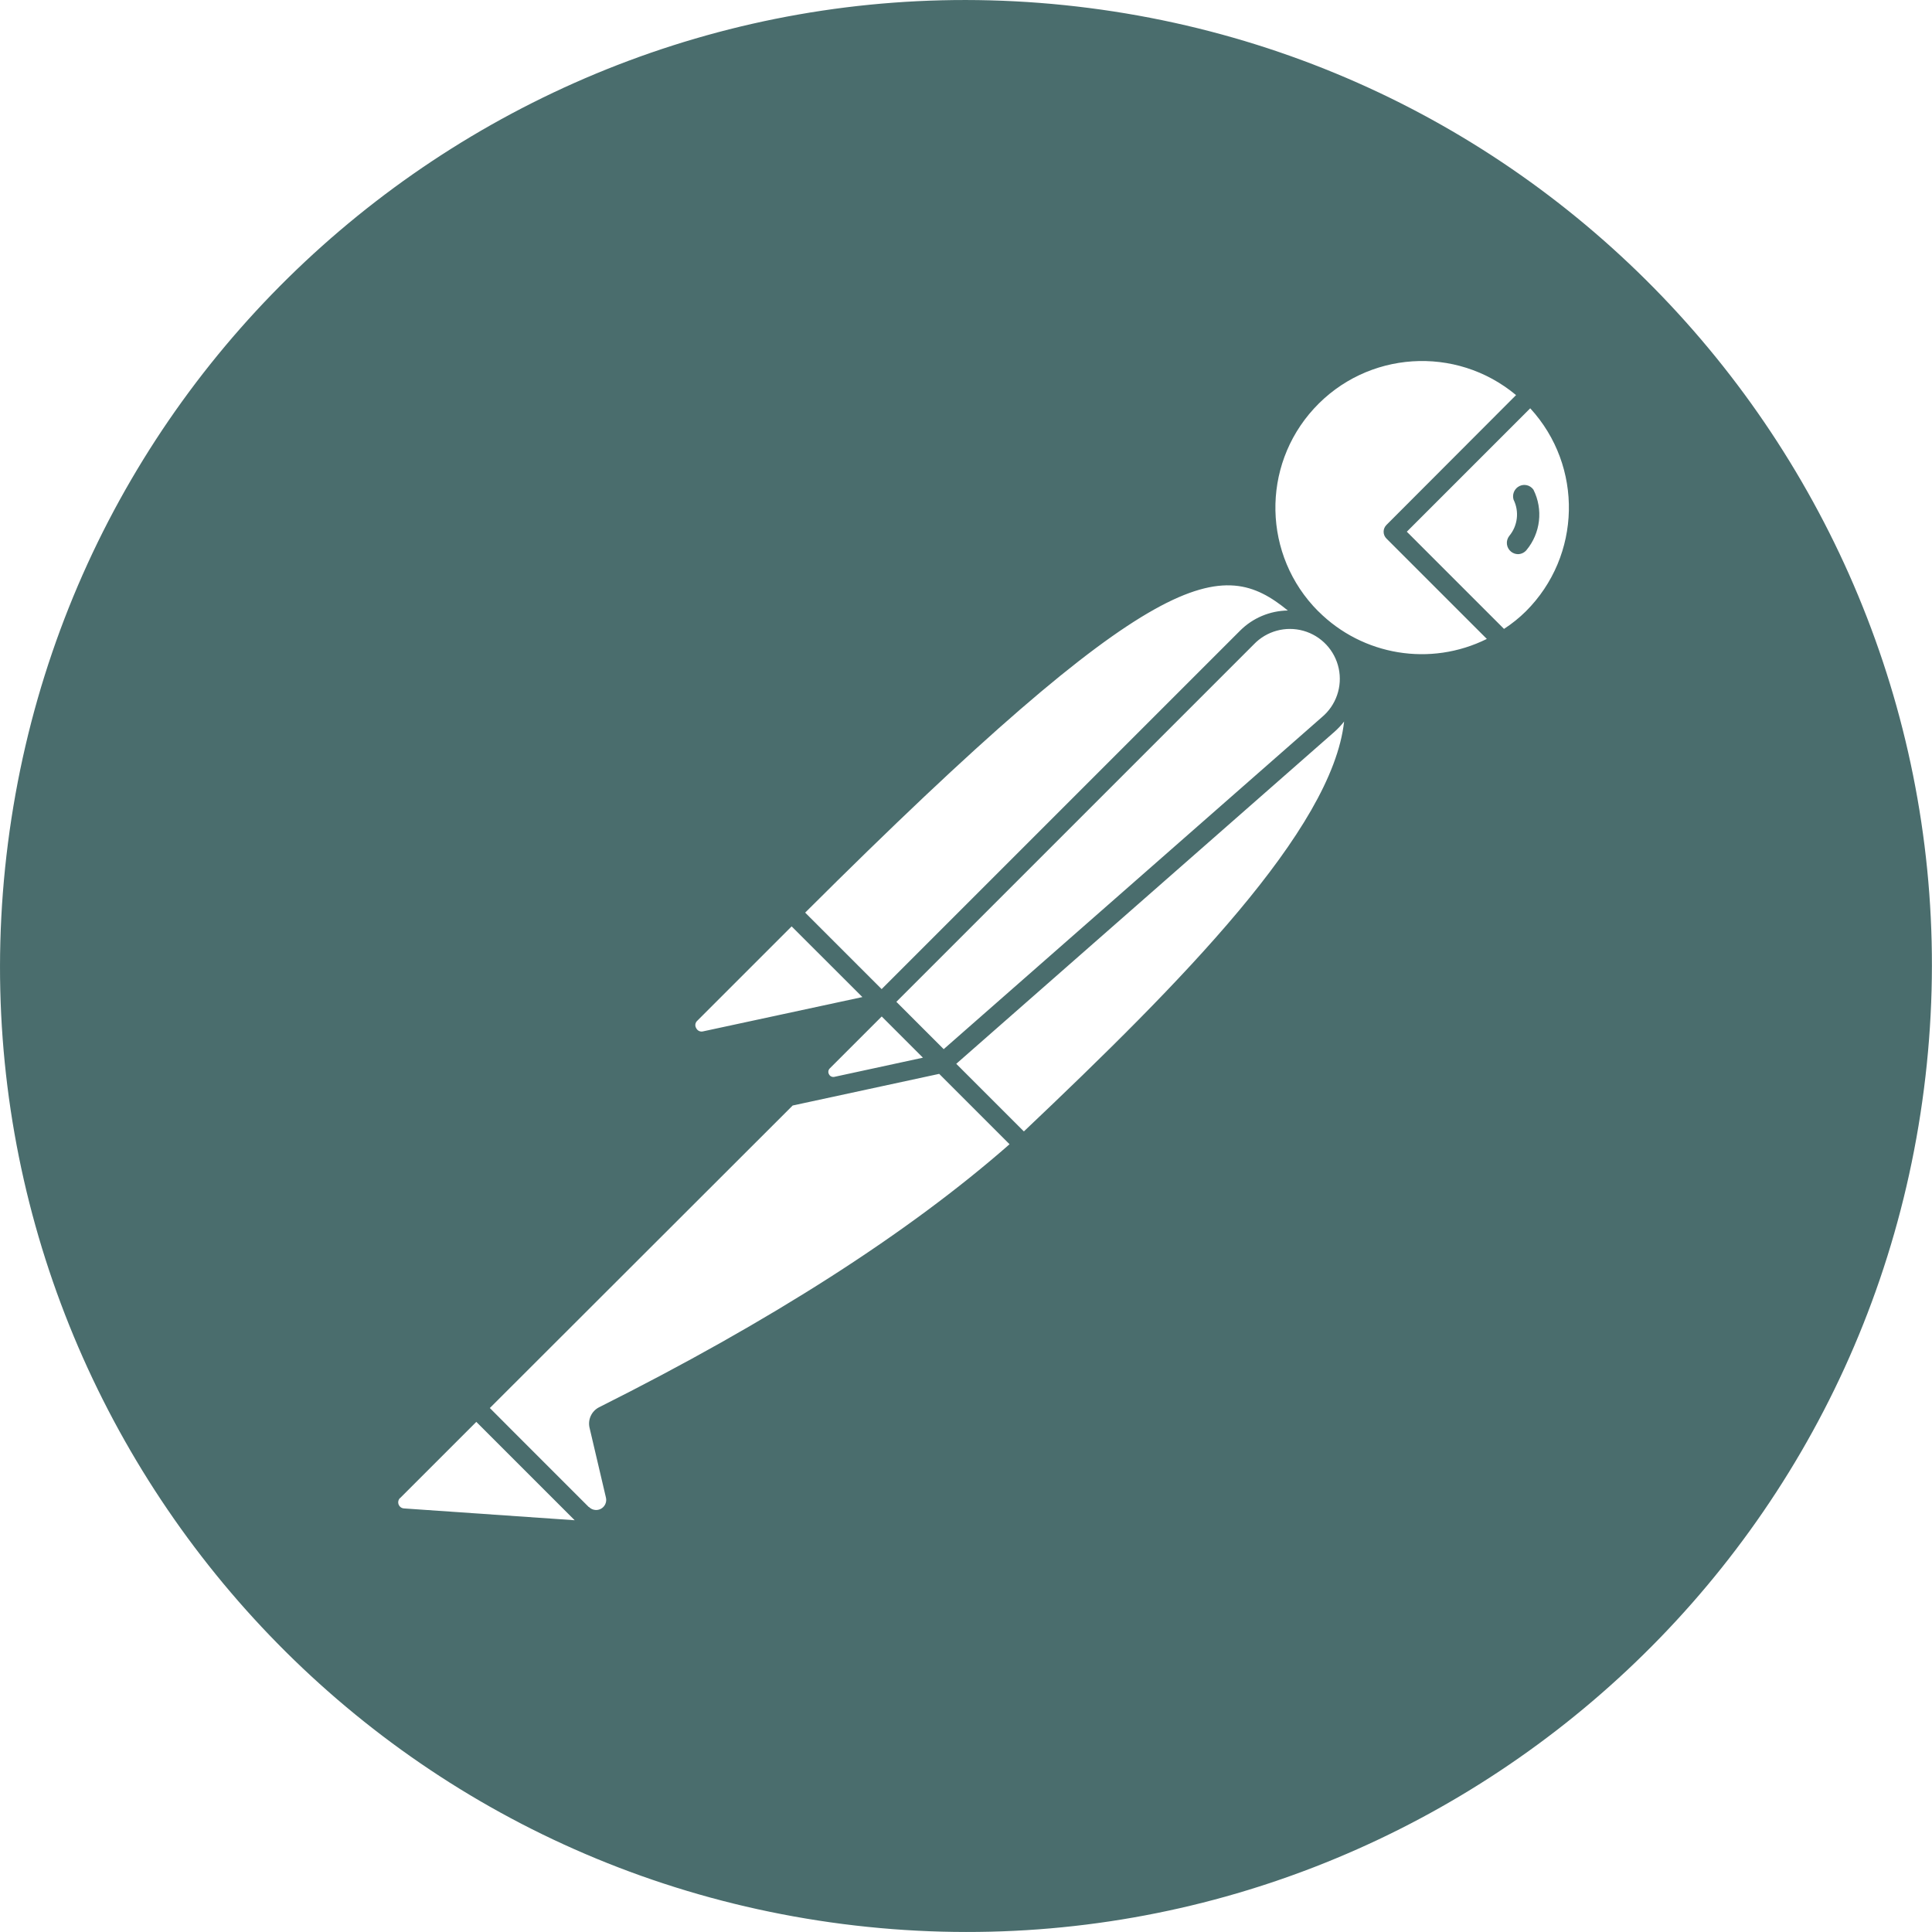
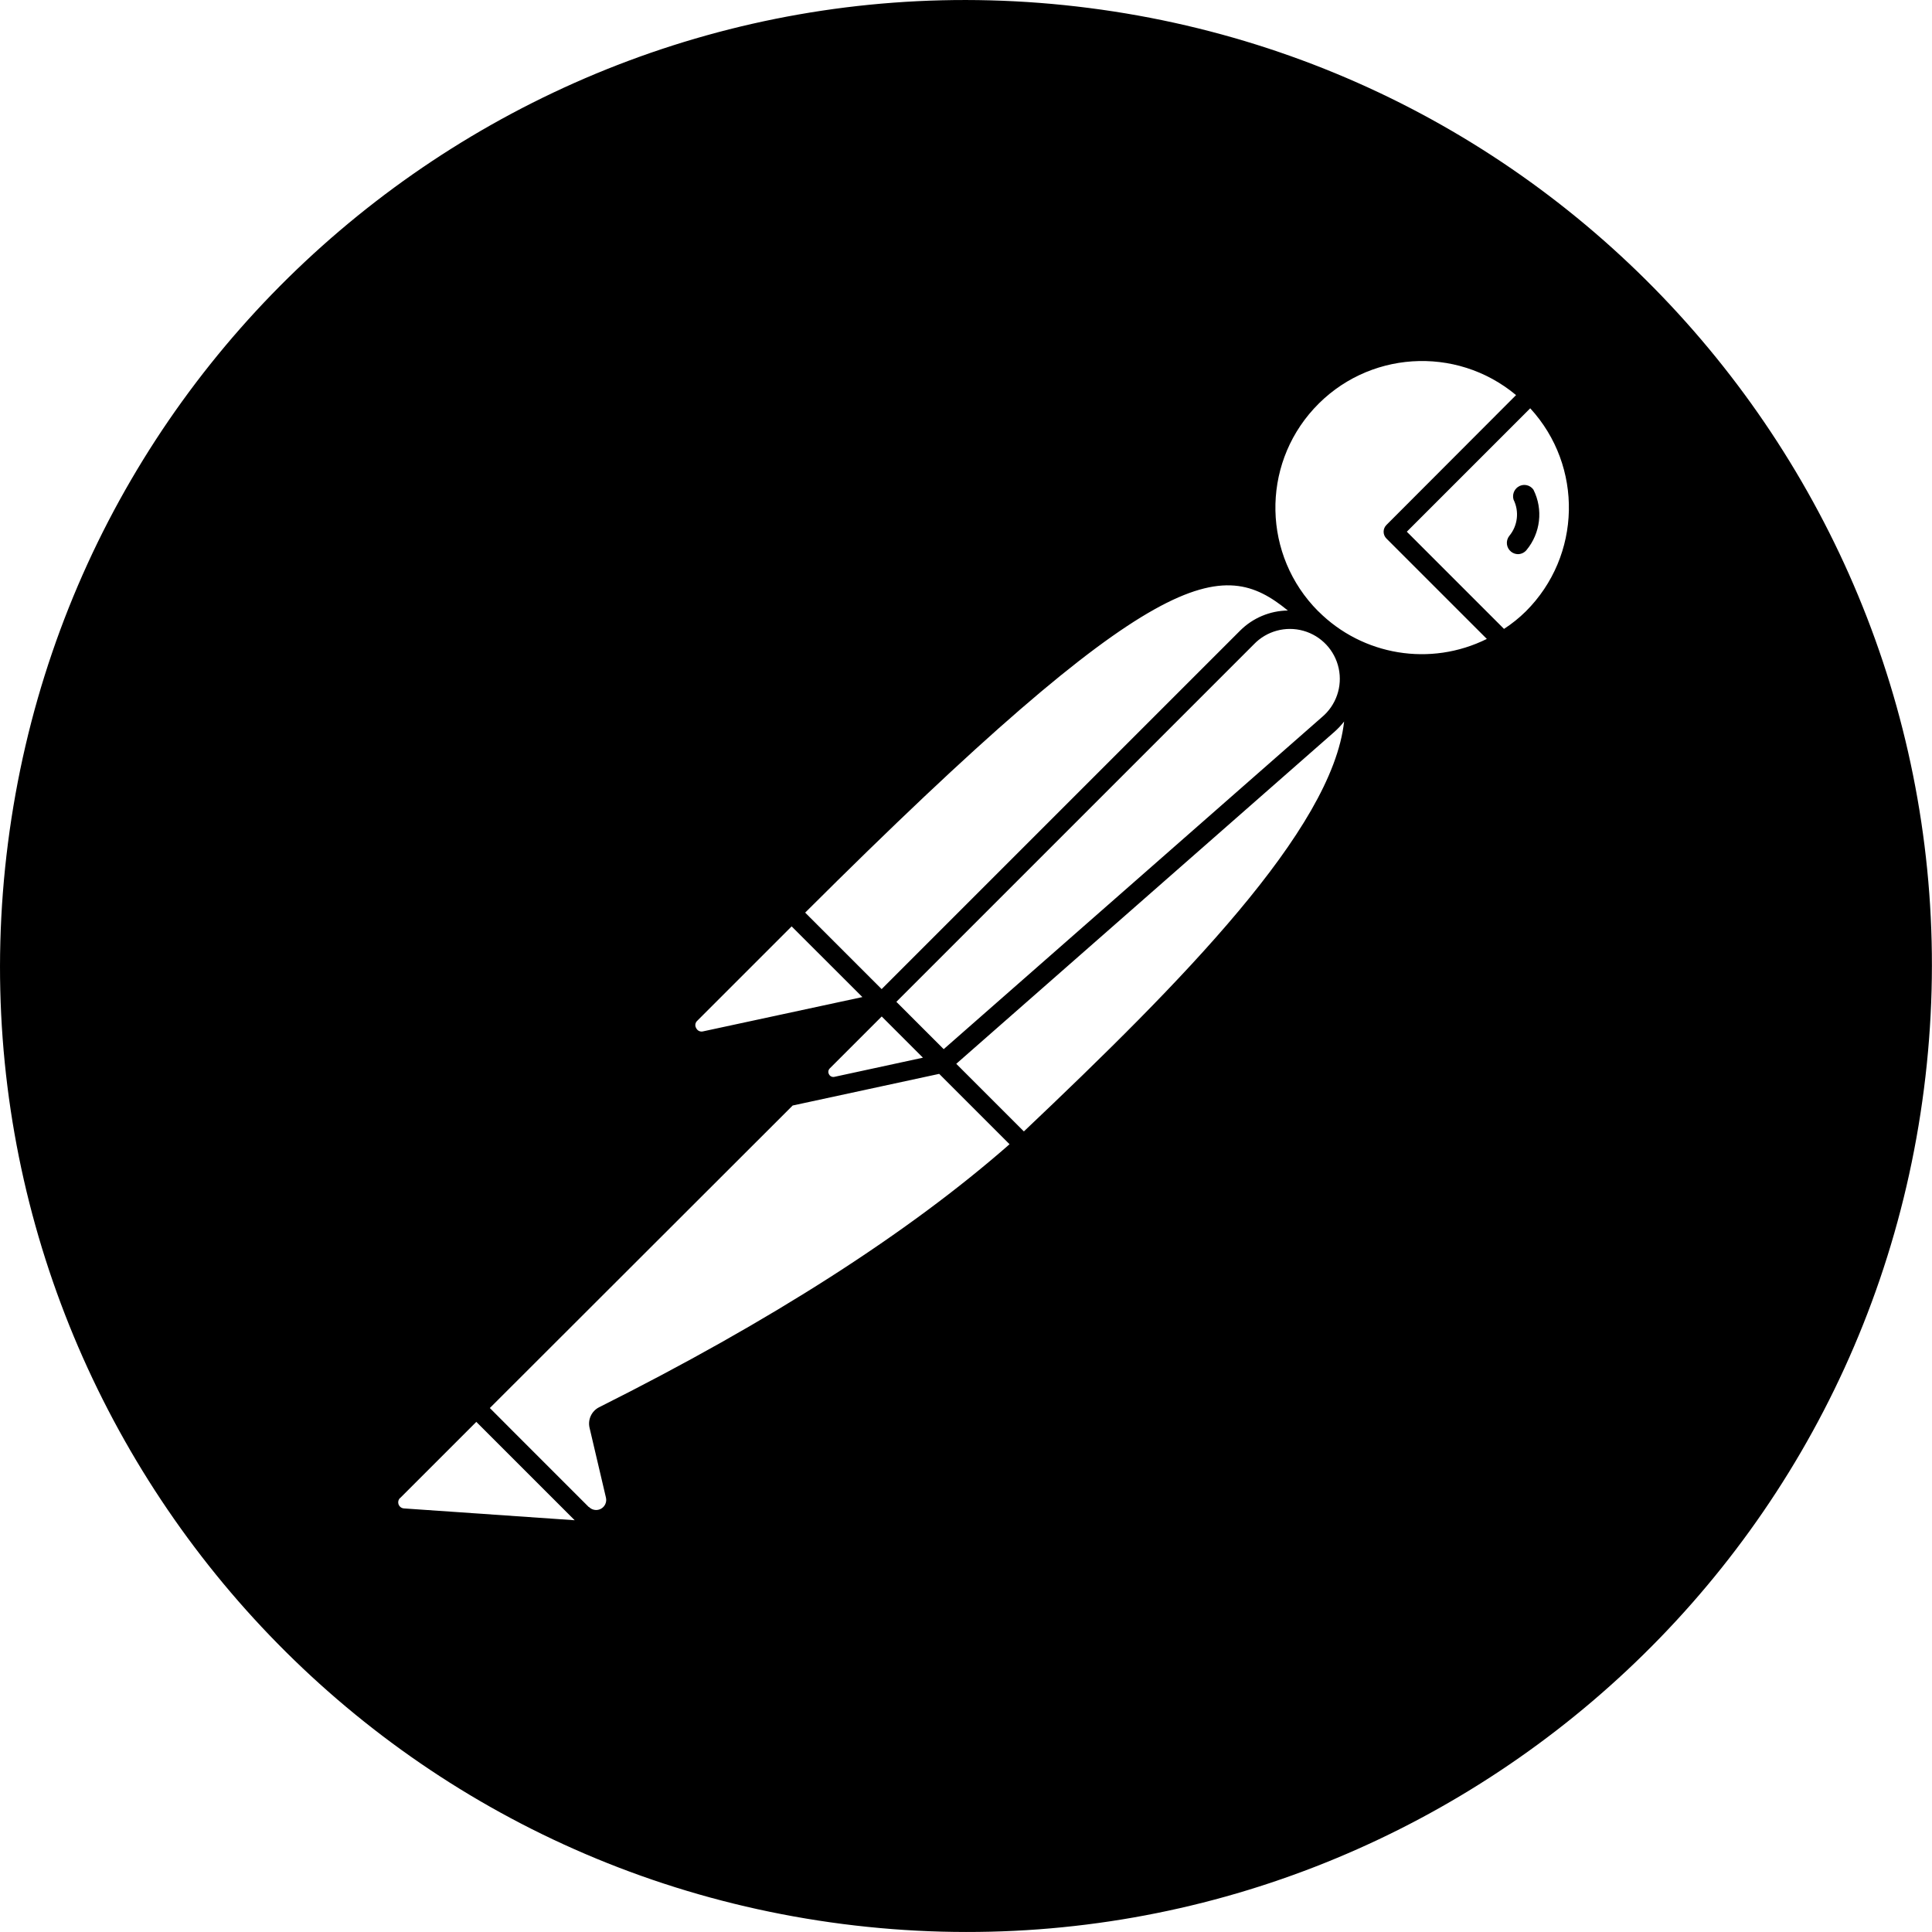
- <svg xmlns="http://www.w3.org/2000/svg" fill="#4A6D6D" viewBox="0 0 24 24" role="img">
+ <svg xmlns="http://www.w3.org/2000/svg" fill="#000000" viewBox="0 0 24 24" role="img">
  <g id="SVGRepo_bgCarrier" stroke-width="0" />
  <g id="SVGRepo_tracerCarrier" stroke-linecap="round" stroke-linejoin="round" />
  <g id="SVGRepo_iconCarrier">
    <path d="M13.527.099C6.955-.744.942 3.9.099 10.473c-.843 6.572 3.8 12.584 10.373 13.428 6.573.843 12.587-3.801 13.428-10.374C24.744 6.955 20.101.943 13.527.099zm2.471 7.485a.855.855 0 0 0-.593.25l-4.453 4.453-.307-.307-.643-.643c4.389-4.376 5.18-4.418 5.996-3.753zm-4.863 4.861l4.44-4.44a.62.62 0 1 1 .847.903l-4.699 4.125-.588-.588zm.33.694l-1.1.238a.06.06 0 0 1-.067-.032.06.06 0 0 1 .01-.073l.645-.645.512.512zm-2.803-.459l1.172-1.172.879.878-1.979.426a.074.074 0 0 1-.085-.039.072.072 0 0 1 .013-.093zm-3.646 6.058a.076.076 0 0 1-.069-.083.077.077 0 0 1 .022-.046h.002l.946-.946 1.222 1.222-2.123-.147zm2.425-1.256a.228.228 0 0 0-.117.256l.203.865a.125.125 0 0 1-.211.117h-.003l-.934-.934-.294-.295 3.762-3.758 1.82-.393.874.874c-1.255 1.102-2.971 2.201-5.1 3.268zm5.279-3.428h-.002l-.839-.839 4.699-4.125a.952.952 0 0 0 .119-.127c-.148 1.345-2.029 3.245-3.977 5.091zm3.657-6.46l-.003-.002a1.822 1.822 0 0 1 2.459-2.684l-1.61 1.613a.119.119 0 0 0 0 .169l1.247 1.247a1.817 1.817 0 0 1-2.093-.343zm2.578 0a1.714 1.714 0 0 1-.271.218h-.001l-1.207-1.207 1.533-1.533c.661.72.637 1.832-.054 2.522zM18.855 6.05a.143.143 0 0 0-.053.157.416.416 0 0 1-.053.45.14.14 0 0 0 .023.197.141.141 0 0 0 .084.03.14.14 0 0 0 .106-.05.691.691 0 0 0 .087-.751.138.138 0 0 0-.194-.033z" />
  </g>
</svg>
